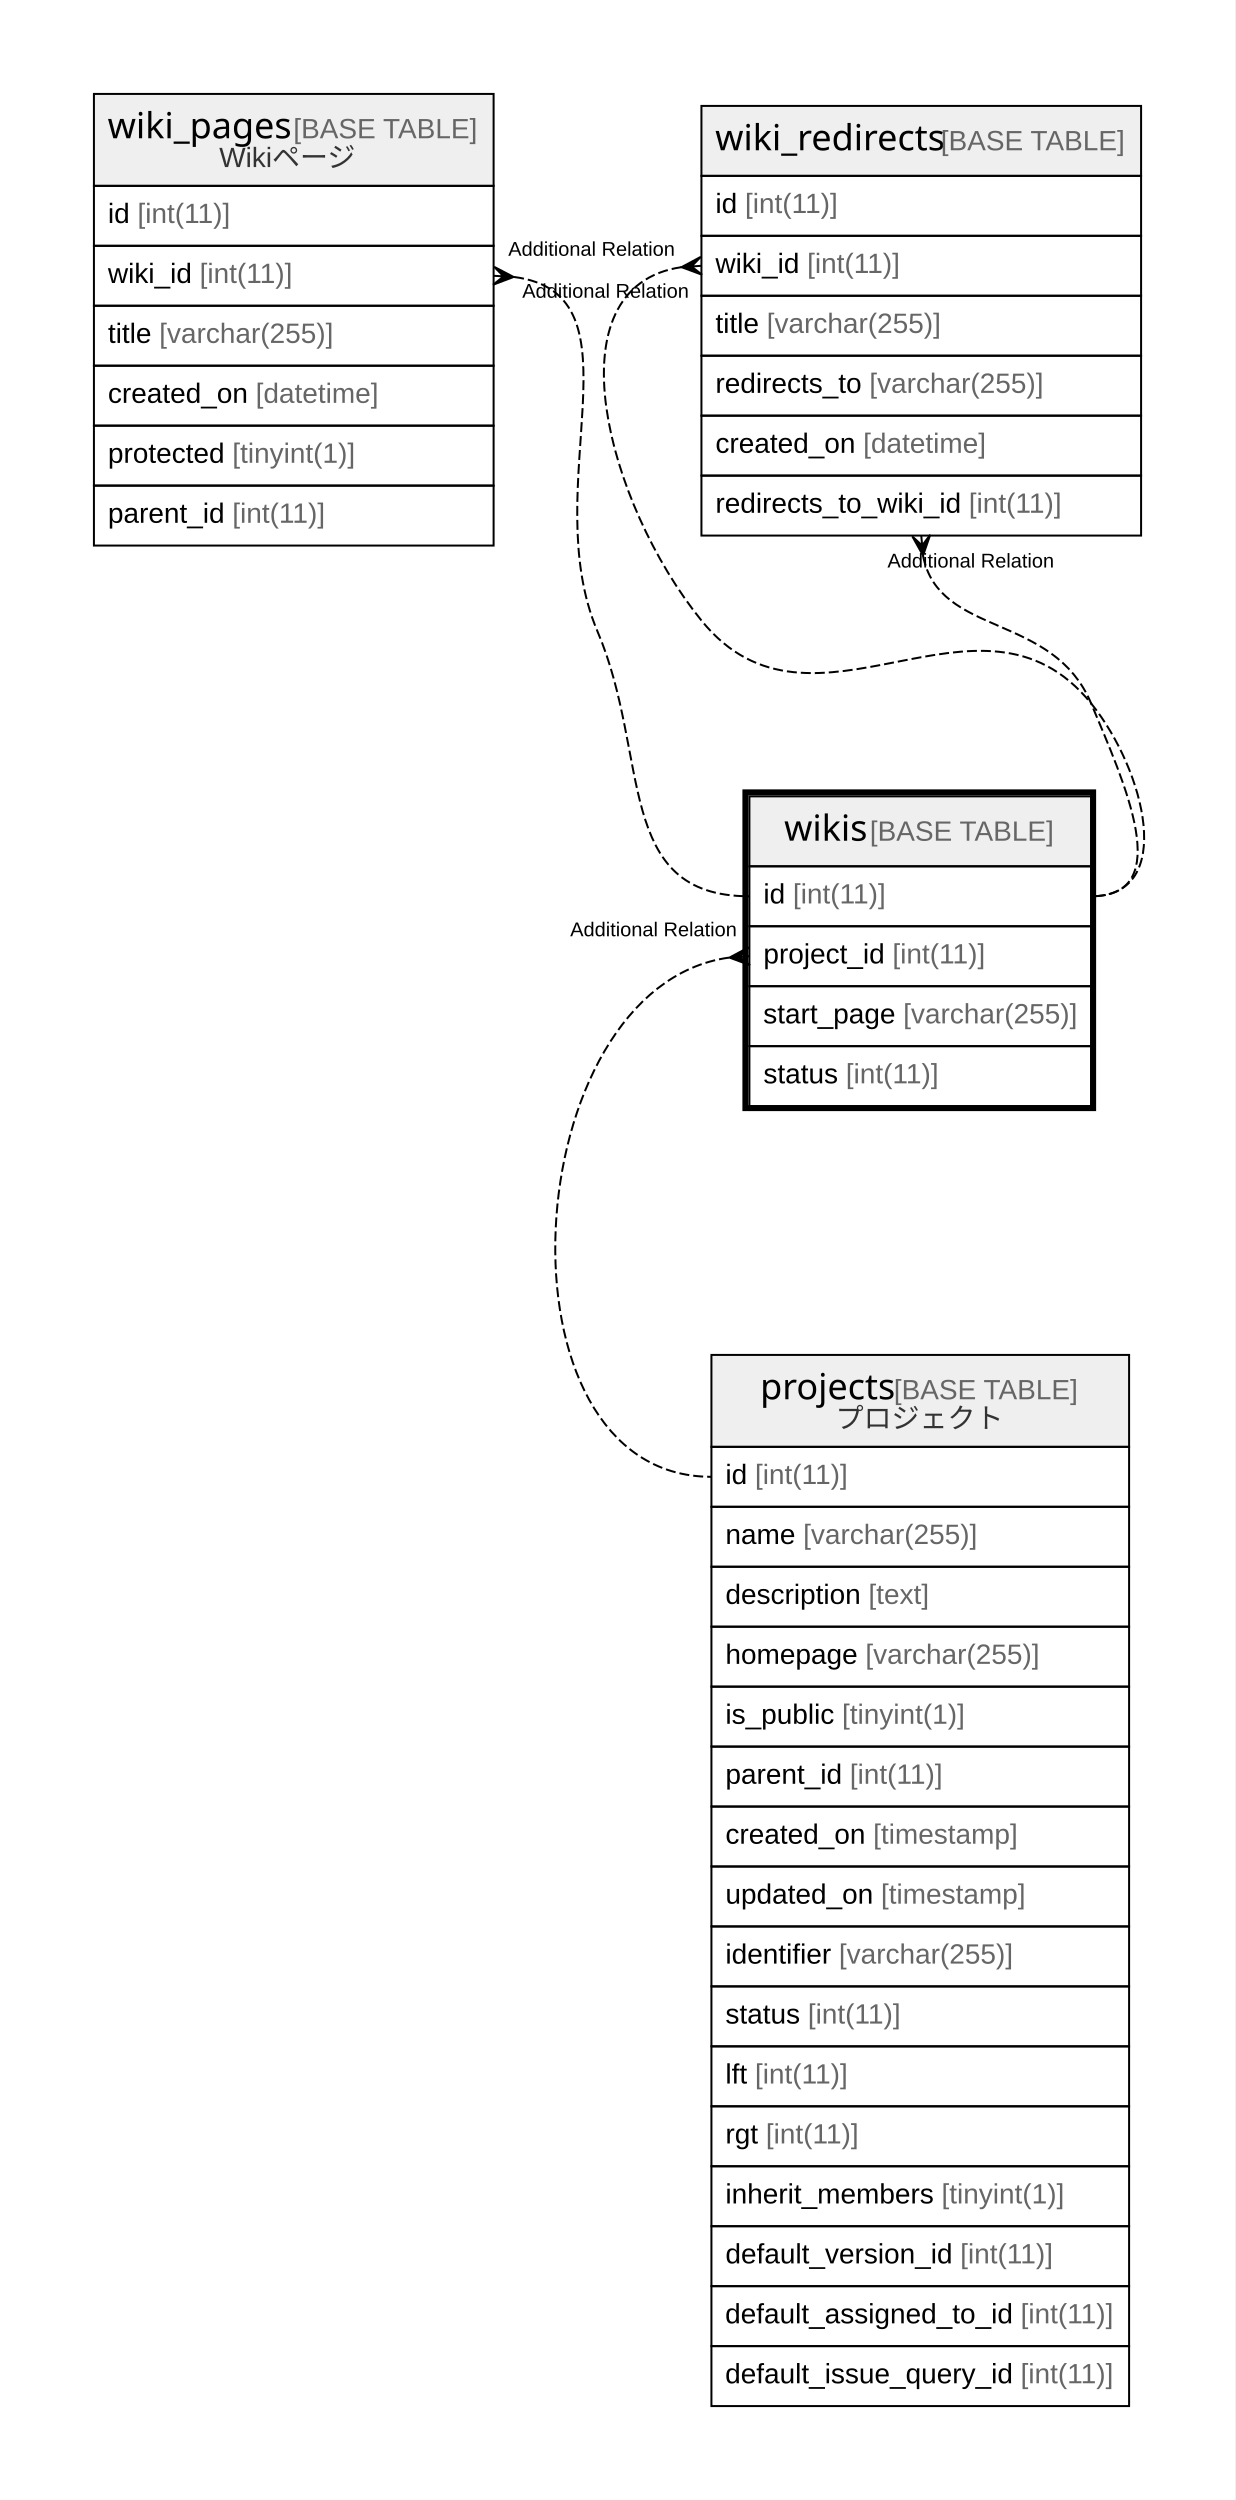
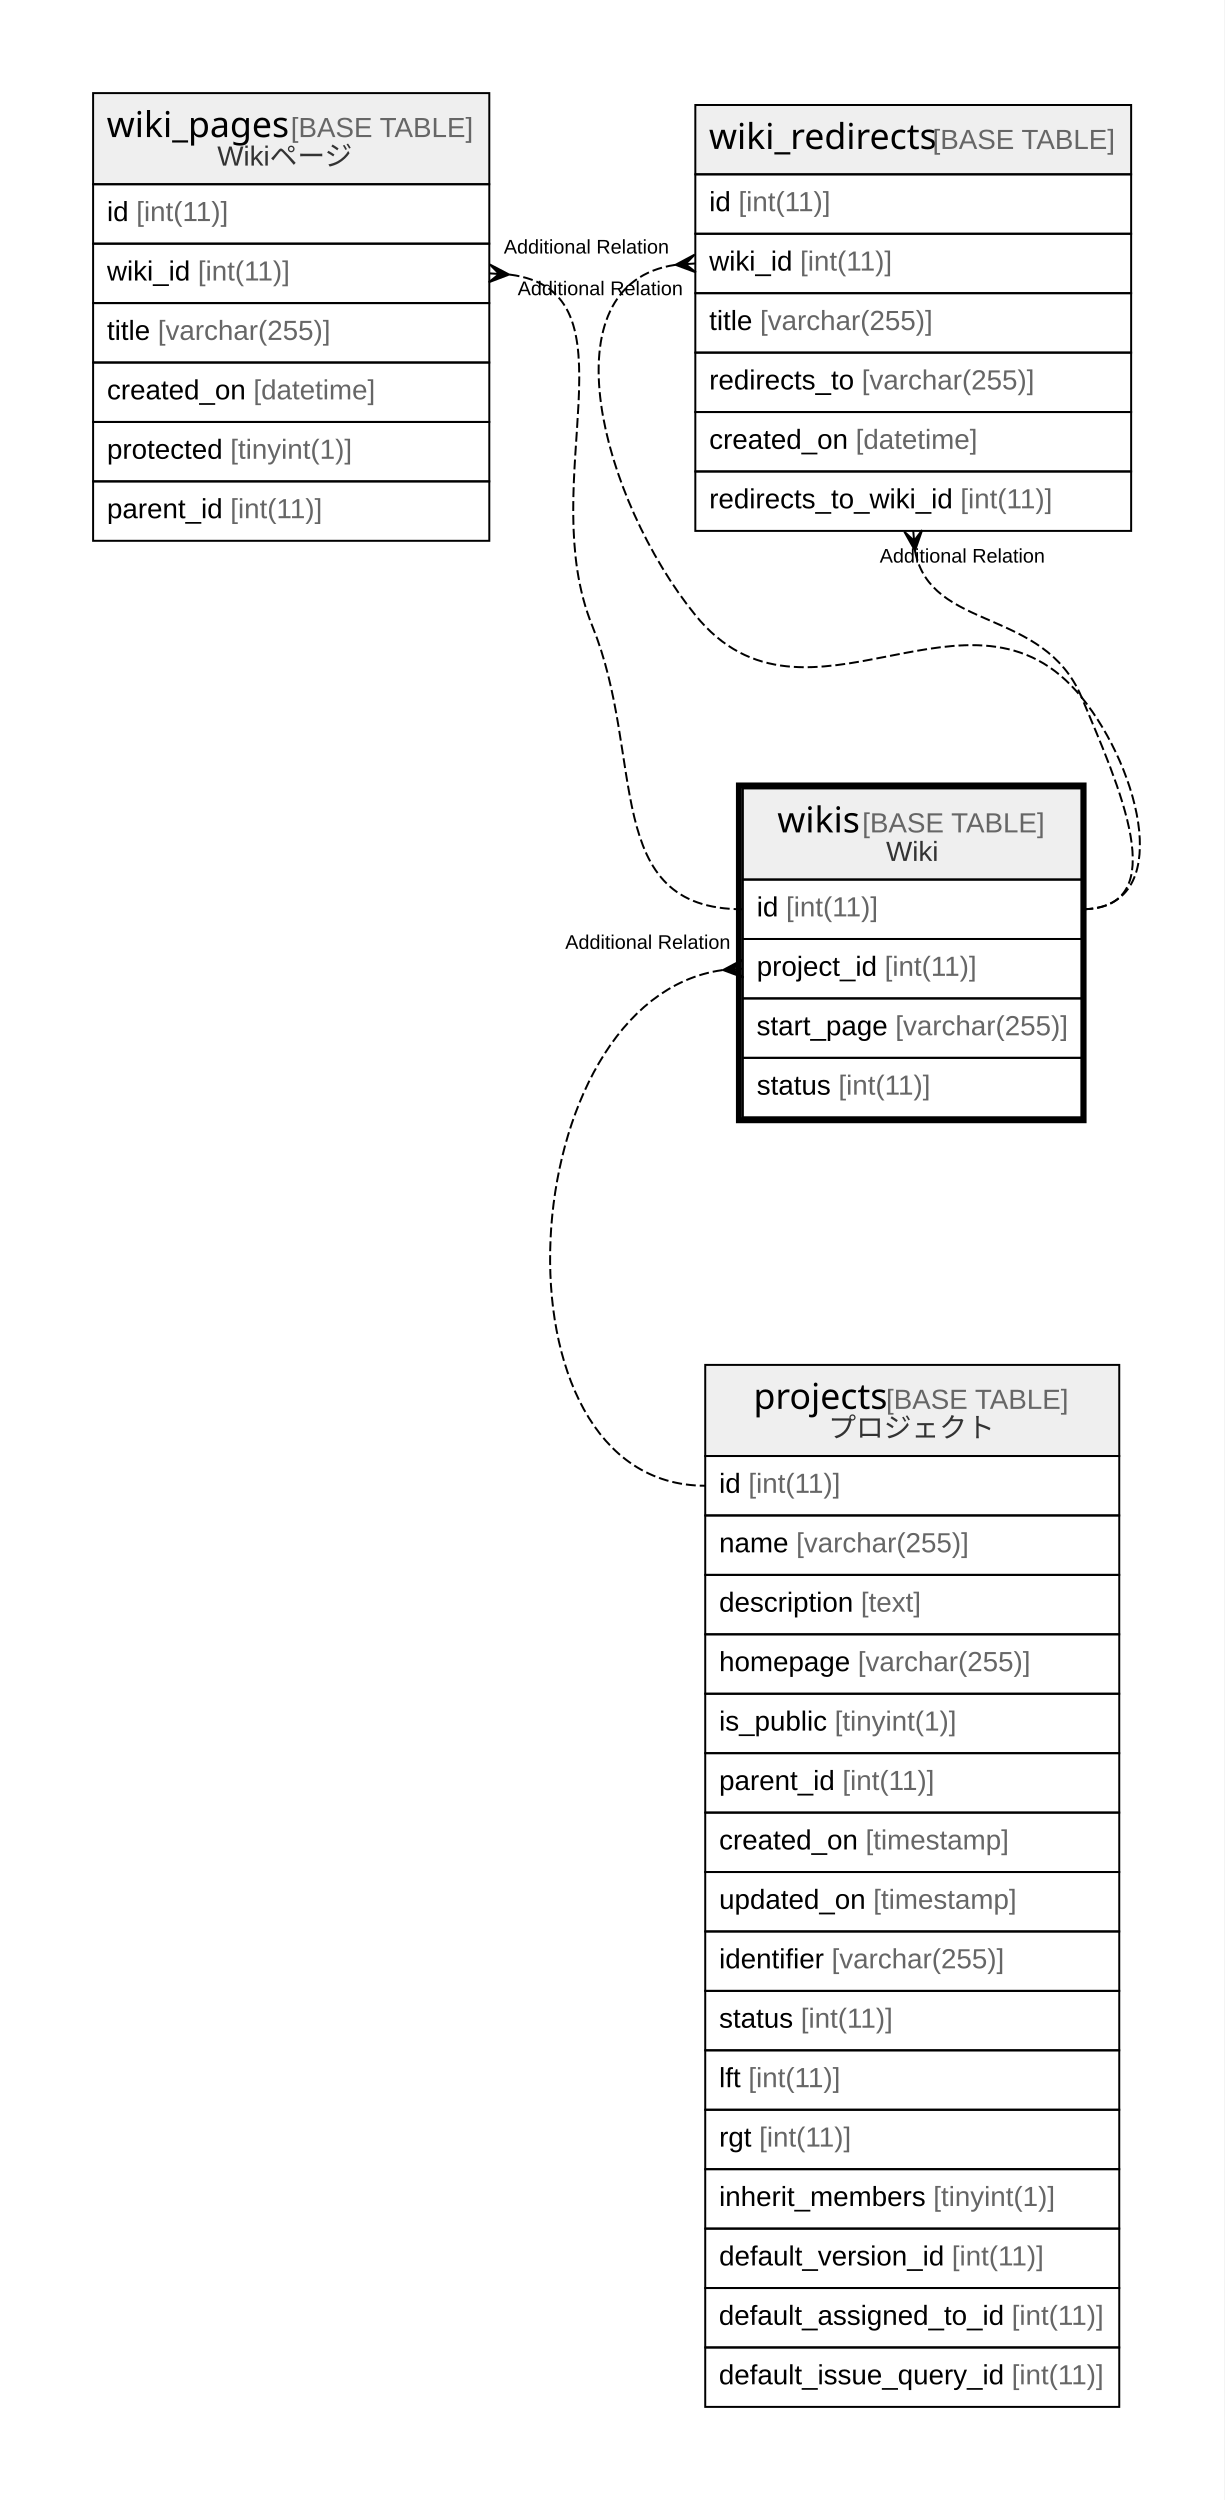
- <svg xmlns="http://www.w3.org/2000/svg" width="618pt" height="1251pt" viewBox="0.00 0.00 618.00 1251.00">
-   <g id="graph0" class="graph" transform="scale(1 1) rotate(0) translate(4 1247)">
-     <polygon fill="#ffffff" stroke="transparent" points="-4,4 -4,-1247 614,-1247 614,4 -4,4" />
+ <svg xmlns="http://www.w3.org/2000/svg" width="618pt" height="1262pt" viewBox="0.00 0.00 618.00 1262.00">
+   <g id="graph0" class="graph" transform="scale(1 1) rotate(0) translate(4 1258)">
+     <polygon fill="#ffffff" stroke="transparent" points="-4,4 -4,-1258 614,-1258 614,4 -4,4" />
    <g id="node1" class="node">
-       <polygon fill="#efefef" stroke="transparent" points="371,-813.5 371,-848.5 542,-848.5 542,-813.5 371,-813.5" />
-       <polygon fill="none" stroke="#000000" points="371,-813.5 371,-848.5 542,-848.5 542,-813.5 371,-813.5" />
-       <text text-anchor="start" x="388.382" y="-826.3" font-family="Arial Bold" font-size="18.00" fill="#000000">wikis</text>
-       <text text-anchor="start" x="427.364" y="-826.3" font-family="Arial" font-size="14.00" fill="#000000"> </text>
-       <text text-anchor="start" x="431.255" y="-826.3" font-family="Arial" font-size="14.00" fill="#666666">[BASE TABLE]</text>
-       <polygon fill="none" stroke="#000000" points="371,-783.5 371,-813.5 542,-813.5 542,-783.5 371,-783.5" />
-       <text text-anchor="start" x="378" y="-794.9" font-family="Arial" font-size="14.00" fill="#000000">id </text>
-       <text text-anchor="start" x="392.78" y="-794.9" font-family="Arial" font-size="14.00" fill="#666666">[int(11)]</text>
-       <polygon fill="none" stroke="#000000" points="371,-753.5 371,-783.5 542,-783.5 542,-753.5 371,-753.5" />
-       <text text-anchor="start" x="378" y="-764.9" font-family="Arial" font-size="14.00" fill="#000000">project_id </text>
-       <text text-anchor="start" x="442.568" y="-764.9" font-family="Arial" font-size="14.00" fill="#666666">[int(11)]</text>
-       <polygon fill="none" stroke="#000000" points="371,-723.5 371,-753.5 542,-753.5 542,-723.5 371,-723.5" />
-       <text text-anchor="start" x="377.926" y="-734.9" font-family="Arial" font-size="14.00" fill="#000000">start_page </text>
-       <text text-anchor="start" x="447.954" y="-734.9" font-family="Arial" font-size="14.00" fill="#666666">[varchar(255)]</text>
-       <polygon fill="none" stroke="#000000" points="371,-693.5 371,-723.5 542,-723.5 542,-693.5 371,-693.5" />
-       <text text-anchor="start" x="378" y="-704.9" font-family="Arial" font-size="14.00" fill="#000000">status </text>
-       <text text-anchor="start" x="419.237" y="-704.9" font-family="Arial" font-size="14.00" fill="#666666">[int(11)]</text>
-       <polygon fill="none" stroke="#000000" stroke-width="3" points="369,-692.5 369,-850.5 543,-850.5 543,-692.5 369,-692.5" />
+       <polygon fill="#efefef" stroke="transparent" points="371,-814 371,-860 542,-860 542,-814 371,-814" />
+       <polygon fill="none" stroke="#000000" points="371,-814 371,-860 542,-860 542,-814 371,-814" />
+       <text text-anchor="start" x="388.382" y="-837.8" font-family="Arial Bold" font-size="18.00" fill="#000000">wikis</text>
+       <text text-anchor="start" x="427.364" y="-837.8" font-family="Arial" font-size="14.00" fill="#000000"> </text>
+       <text text-anchor="start" x="431.255" y="-837.8" font-family="Arial" font-size="14.00" fill="#666666">[BASE TABLE]</text>
+       <text text-anchor="start" x="443.286" y="-823.4" font-family="Arial" font-size="14.00" fill="#333333">Wiki</text>
+       <polygon fill="none" stroke="#000000" points="371,-784 371,-814 542,-814 542,-784 371,-784" />
+       <text text-anchor="start" x="378" y="-795.4" font-family="Arial" font-size="14.00" fill="#000000">id </text>
+       <text text-anchor="start" x="392.78" y="-795.4" font-family="Arial" font-size="14.00" fill="#666666">[int(11)]</text>
+       <polygon fill="none" stroke="#000000" points="371,-754 371,-784 542,-784 542,-754 371,-754" />
+       <text text-anchor="start" x="378" y="-765.4" font-family="Arial" font-size="14.00" fill="#000000">project_id </text>
+       <text text-anchor="start" x="442.568" y="-765.4" font-family="Arial" font-size="14.00" fill="#666666">[int(11)]</text>
+       <polygon fill="none" stroke="#000000" points="371,-724 371,-754 542,-754 542,-724 371,-724" />
+       <text text-anchor="start" x="377.926" y="-735.4" font-family="Arial" font-size="14.00" fill="#000000">start_page </text>
+       <text text-anchor="start" x="447.954" y="-735.4" font-family="Arial" font-size="14.00" fill="#666666">[varchar(255)]</text>
+       <polygon fill="none" stroke="#000000" points="371,-694 371,-724 542,-724 542,-694 371,-694" />
+       <text text-anchor="start" x="378" y="-705.4" font-family="Arial" font-size="14.00" fill="#000000">status </text>
+       <text text-anchor="start" x="419.237" y="-705.4" font-family="Arial" font-size="14.00" fill="#666666">[int(11)]</text>
+       <polygon fill="none" stroke="#000000" stroke-width="3" points="369,-692.5 369,-861.5 543,-861.5 543,-692.5 369,-692.5" />
    </g>
    <g id="node4" class="node">
      <polygon fill="#efefef" stroke="transparent" points="352,-523 352,-569 561,-569 561,-523 352,-523" />
      <polygon fill="none" stroke="#000000" points="352,-523 352,-569 561,-569 561,-523 352,-523" />
      <text text-anchor="start" x="376.37" y="-546.8" font-family="Arial Bold" font-size="18.00" fill="#000000">projects</text>
      <text text-anchor="start" x="439.377" y="-546.8" font-family="Arial" font-size="14.00" fill="#000000"> </text>
      <text text-anchor="start" x="443.267" y="-546.8" font-family="Arial" font-size="14.00" fill="#666666">[BASE TABLE]</text>
      <text text-anchor="start" x="414.127" y="-532.4" font-family="Arial" font-size="14.00" fill="#333333">プロジェクト</text>
      <polygon fill="none" stroke="#000000" points="352,-493 352,-523 561,-523 561,-493 352,-493" />
      <text text-anchor="start" x="359" y="-504.4" font-family="Arial" font-size="14.00" fill="#000000">id </text>
      <text text-anchor="start" x="373.78" y="-504.4" font-family="Arial" font-size="14.00" fill="#666666">[int(11)]</text>
      <polygon fill="none" stroke="#000000" points="352,-463 352,-493 561,-493 561,-463 352,-463" />
      <text text-anchor="start" x="359" y="-474.4" font-family="Arial" font-size="14.00" fill="#000000">name </text>
      <text text-anchor="start" x="397.899" y="-474.4" font-family="Arial" font-size="14.00" fill="#666666">[varchar(255)]</text>
      <polygon fill="none" stroke="#000000" points="352,-433 352,-463 561,-463 561,-433 352,-433" />
      <text text-anchor="start" x="359" y="-444.4" font-family="Arial" font-size="14.00" fill="#000000">description </text>
      <text text-anchor="start" x="430.568" y="-444.4" font-family="Arial" font-size="14.00" fill="#666666">[text]</text>
      <polygon fill="none" stroke="#000000" points="352,-403 352,-433 561,-433 561,-403 352,-403" />
      <text text-anchor="start" x="359" y="-414.4" font-family="Arial" font-size="14.00" fill="#000000">homepage </text>
      <text text-anchor="start" x="429.029" y="-414.4" font-family="Arial" font-size="14.00" fill="#666666">[varchar(255)]</text>
      <polygon fill="none" stroke="#000000" points="352,-373 352,-403 561,-403 561,-373 352,-373" />
      <text text-anchor="start" x="359" y="-384.4" font-family="Arial" font-size="14.00" fill="#000000">is_public </text>
      <text text-anchor="start" x="417.341" y="-384.4" font-family="Arial" font-size="14.00" fill="#666666">[tinyint(1)]</text>
      <polygon fill="none" stroke="#000000" points="352,-343 352,-373 561,-373 561,-343 352,-343" />
      <text text-anchor="start" x="359" y="-354.4" font-family="Arial" font-size="14.00" fill="#000000">parent_id </text>
      <text text-anchor="start" x="421.244" y="-354.4" font-family="Arial" font-size="14.00" fill="#666666">[int(11)]</text>
      <polygon fill="none" stroke="#000000" points="352,-313 352,-343 561,-343 561,-313 352,-313" />
      <text text-anchor="start" x="359" y="-324.4" font-family="Arial" font-size="14.00" fill="#000000">created_on </text>
      <text text-anchor="start" x="432.92" y="-324.4" font-family="Arial" font-size="14.00" fill="#666666">[timestamp]</text>
      <polygon fill="none" stroke="#000000" points="352,-283 352,-313 561,-313 561,-283 352,-283" />
      <text text-anchor="start" x="359" y="-294.4" font-family="Arial" font-size="14.00" fill="#000000">updated_on </text>
      <text text-anchor="start" x="436.825" y="-294.4" font-family="Arial" font-size="14.00" fill="#666666">[timestamp]</text>
      <polygon fill="none" stroke="#000000" points="352,-253 352,-283 561,-283 561,-253 352,-253" />
      <text text-anchor="start" x="359" y="-264.4" font-family="Arial" font-size="14.00" fill="#000000">identifier </text>
      <text text-anchor="start" x="415.783" y="-264.4" font-family="Arial" font-size="14.00" fill="#666666">[varchar(255)]</text>
      <polygon fill="none" stroke="#000000" points="352,-223 352,-253 561,-253 561,-223 352,-223" />
      <text text-anchor="start" x="359" y="-234.4" font-family="Arial" font-size="14.00" fill="#000000">status </text>
      <text text-anchor="start" x="400.237" y="-234.4" font-family="Arial" font-size="14.00" fill="#666666">[int(11)]</text>
      <polygon fill="none" stroke="#000000" points="352,-193 352,-223 561,-223 561,-193 352,-193" />
      <text text-anchor="start" x="359" y="-204.4" font-family="Arial" font-size="14.00" fill="#000000">lft </text>
      <text text-anchor="start" x="373.778" y="-204.4" font-family="Arial" font-size="14.00" fill="#666666">[int(11)]</text>
      <polygon fill="none" stroke="#000000" points="352,-163 352,-193 561,-193 561,-163 352,-163" />
      <text text-anchor="start" x="359" y="-174.4" font-family="Arial" font-size="14.00" fill="#000000">rgt </text>
      <text text-anchor="start" x="379.224" y="-174.4" font-family="Arial" font-size="14.00" fill="#666666">[int(11)]</text>
      <polygon fill="none" stroke="#000000" points="352,-133 352,-163 561,-163 561,-133 352,-133" />
      <text text-anchor="start" x="359" y="-144.4" font-family="Arial" font-size="14.00" fill="#000000">inherit_members </text>
      <text text-anchor="start" x="467.115" y="-144.4" font-family="Arial" font-size="14.00" fill="#666666">[tinyint(1)]</text>
      <polygon fill="none" stroke="#000000" points="352,-103 352,-133 561,-133 561,-103 352,-103" />
      <text text-anchor="start" x="359" y="-114.4" font-family="Arial" font-size="14.00" fill="#000000">default_version_id </text>
      <text text-anchor="start" x="476.478" y="-114.4" font-family="Arial" font-size="14.00" fill="#666666">[int(11)]</text>
      <polygon fill="none" stroke="#000000" points="352,-73 352,-103 561,-103 561,-73 352,-73" />
      <text text-anchor="start" x="358.857" y="-84.4" font-family="Arial" font-size="14.00" fill="#000000">default_assigned_to_id </text>
      <text text-anchor="start" x="506.696" y="-84.4" font-family="Arial" font-size="14.00" fill="#666666">[int(11)]</text>
      <polygon fill="none" stroke="#000000" points="352,-43 352,-73 561,-73 561,-43 352,-43" />
      <text text-anchor="start" x="358.863" y="-54.4" font-family="Arial" font-size="14.00" fill="#000000">default_issue_query_id </text>
      <text text-anchor="start" x="506.689" y="-54.4" font-family="Arial" font-size="14.00" fill="#666666">[int(11)]</text>
    </g>
    <g id="edge4" class="edge">
-       <path fill="none" stroke="#000000" stroke-dasharray="5,2" d="M360.725,-767.798C253.888,-752.966 239.429,-508 352,-508" />
-       <polygon fill="#000000" stroke="#000000" points="361.023,-767.818 370.693,-772.99 366.012,-768.159 371,-768.5 371,-768.5 371,-768.5 366.012,-768.159 371.307,-764.01 361.023,-767.818 361.023,-767.818" />
-       <text text-anchor="start" x="281.325" y="-778.5" font-family="Arial" font-size="10.00" fill="#000000">Additional Relation</text>
+       <path fill="none" stroke="#000000" stroke-dasharray="5,2" d="M360.706,-768.297C253.667,-753.437 239.214,-508 352,-508" />
+       <polygon fill="#000000" stroke="#000000" points="361.023,-768.318 370.693,-773.49 366.012,-768.659 371,-769 371,-769 371,-769 366.012,-768.659 371.307,-764.51 361.023,-768.318 361.023,-768.318" />
+       <text text-anchor="start" x="281.325" y="-779" font-family="Arial" font-size="10.00" fill="#000000">Additional Relation</text>
    </g>
    <g id="node2" class="node">
-       <polygon fill="#efefef" stroke="transparent" points="43,-1154 43,-1200 243,-1200 243,-1154 43,-1154" />
-       <polygon fill="none" stroke="#000000" points="43,-1154 43,-1200 243,-1200 243,-1154 43,-1154" />
-       <text text-anchor="start" x="49.866" y="-1177.8" font-family="Arial Bold" font-size="18.00" fill="#000000">wiki_pages</text>
-       <text text-anchor="start" x="138.88" y="-1177.8" font-family="Arial" font-size="14.00" fill="#000000"> </text>
-       <text text-anchor="start" x="142.77" y="-1177.8" font-family="Arial" font-size="14.00" fill="#666666">[BASE TABLE]</text>
-       <text text-anchor="start" x="105.684" y="-1163.4" font-family="Arial" font-size="14.00" fill="#333333">Wikiページ</text>
-       <polygon fill="none" stroke="#000000" points="43,-1124 43,-1154 243,-1154 243,-1124 43,-1124" />
-       <text text-anchor="start" x="50" y="-1135.4" font-family="Arial" font-size="14.00" fill="#000000">id </text>
-       <text text-anchor="start" x="64.78" y="-1135.4" font-family="Arial" font-size="14.00" fill="#666666">[int(11)]</text>
-       <polygon fill="none" stroke="#000000" points="43,-1094 43,-1124 243,-1124 243,-1094 43,-1094" />
-       <text text-anchor="start" x="50" y="-1105.4" font-family="Arial" font-size="14.00" fill="#000000">wiki_id </text>
-       <text text-anchor="start" x="95.882" y="-1105.4" font-family="Arial" font-size="14.00" fill="#666666">[int(11)]</text>
-       <polygon fill="none" stroke="#000000" points="43,-1064 43,-1094 243,-1094 243,-1064 43,-1064" />
-       <text text-anchor="start" x="50" y="-1075.4" font-family="Arial" font-size="14.00" fill="#000000">title </text>
-       <text text-anchor="start" x="75.668" y="-1075.4" font-family="Arial" font-size="14.00" fill="#666666">[varchar(255)]</text>
-       <polygon fill="none" stroke="#000000" points="43,-1034 43,-1064 243,-1064 243,-1034 43,-1034" />
-       <text text-anchor="start" x="50" y="-1045.4" font-family="Arial" font-size="14.00" fill="#000000">created_on </text>
-       <text text-anchor="start" x="123.92" y="-1045.4" font-family="Arial" font-size="14.00" fill="#666666">[datetime]</text>
-       <polygon fill="none" stroke="#000000" points="43,-1004 43,-1034 243,-1034 243,-1004 43,-1004" />
-       <text text-anchor="start" x="50" y="-1015.4" font-family="Arial" font-size="14.00" fill="#000000">protected </text>
-       <text text-anchor="start" x="112.245" y="-1015.4" font-family="Arial" font-size="14.00" fill="#666666">[tinyint(1)]</text>
-       <polygon fill="none" stroke="#000000" points="43,-974 43,-1004 243,-1004 243,-974 43,-974" />
-       <text text-anchor="start" x="50" y="-985.4" font-family="Arial" font-size="14.00" fill="#000000">parent_id </text>
-       <text text-anchor="start" x="112.244" y="-985.4" font-family="Arial" font-size="14.00" fill="#666666">[int(11)]</text>
+       <polygon fill="#efefef" stroke="transparent" points="43,-1165 43,-1211 243,-1211 243,-1165 43,-1165" />
+       <polygon fill="none" stroke="#000000" points="43,-1165 43,-1211 243,-1211 243,-1165 43,-1165" />
+       <text text-anchor="start" x="49.866" y="-1188.8" font-family="Arial Bold" font-size="18.00" fill="#000000">wiki_pages</text>
+       <text text-anchor="start" x="138.88" y="-1188.8" font-family="Arial" font-size="14.00" fill="#000000"> </text>
+       <text text-anchor="start" x="142.77" y="-1188.8" font-family="Arial" font-size="14.00" fill="#666666">[BASE TABLE]</text>
+       <text text-anchor="start" x="105.684" y="-1174.4" font-family="Arial" font-size="14.00" fill="#333333">Wikiページ</text>
+       <polygon fill="none" stroke="#000000" points="43,-1135 43,-1165 243,-1165 243,-1135 43,-1135" />
+       <text text-anchor="start" x="50" y="-1146.4" font-family="Arial" font-size="14.00" fill="#000000">id </text>
+       <text text-anchor="start" x="64.78" y="-1146.4" font-family="Arial" font-size="14.00" fill="#666666">[int(11)]</text>
+       <polygon fill="none" stroke="#000000" points="43,-1105 43,-1135 243,-1135 243,-1105 43,-1105" />
+       <text text-anchor="start" x="50" y="-1116.4" font-family="Arial" font-size="14.00" fill="#000000">wiki_id </text>
+       <text text-anchor="start" x="95.882" y="-1116.4" font-family="Arial" font-size="14.00" fill="#666666">[int(11)]</text>
+       <polygon fill="none" stroke="#000000" points="43,-1075 43,-1105 243,-1105 243,-1075 43,-1075" />
+       <text text-anchor="start" x="50" y="-1086.4" font-family="Arial" font-size="14.00" fill="#000000">title </text>
+       <text text-anchor="start" x="75.668" y="-1086.4" font-family="Arial" font-size="14.00" fill="#666666">[varchar(255)]</text>
+       <polygon fill="none" stroke="#000000" points="43,-1045 43,-1075 243,-1075 243,-1045 43,-1045" />
+       <text text-anchor="start" x="50" y="-1056.4" font-family="Arial" font-size="14.00" fill="#000000">created_on </text>
+       <text text-anchor="start" x="123.92" y="-1056.4" font-family="Arial" font-size="14.00" fill="#666666">[datetime]</text>
+       <polygon fill="none" stroke="#000000" points="43,-1015 43,-1045 243,-1045 243,-1015 43,-1015" />
+       <text text-anchor="start" x="50" y="-1026.4" font-family="Arial" font-size="14.00" fill="#000000">protected </text>
+       <text text-anchor="start" x="112.245" y="-1026.4" font-family="Arial" font-size="14.00" fill="#666666">[tinyint(1)]</text>
+       <polygon fill="none" stroke="#000000" points="43,-985 43,-1015 243,-1015 243,-985 43,-985" />
+       <text text-anchor="start" x="50" y="-996.4" font-family="Arial" font-size="14.00" fill="#000000">parent_id </text>
+       <text text-anchor="start" x="112.244" y="-996.4" font-family="Arial" font-size="14.00" fill="#666666">[int(11)]</text>
    </g>
    <g id="edge1" class="edge">
-       <path fill="none" stroke="#000000" stroke-dasharray="5,2" d="M253.25,-1108.393C319.976,-1099.874 264.166,-1003.425 295,-931 321.593,-868.537 303.112,-798.5 371,-798.5" />
-       <polygon fill="#000000" stroke="#000000" points="252.982,-1108.409 242.734,-1104.508 247.991,-1108.704 243,-1109 243,-1109 243,-1109 247.991,-1108.704 243.266,-1113.492 252.982,-1108.409 252.982,-1108.409" />
-       <text text-anchor="start" x="250.325" y="-1119" font-family="Arial" font-size="10.00" fill="#000000">Additional Relation</text>
+       <path fill="none" stroke="#000000" stroke-dasharray="5,2" d="M253.257,-1119.396C320.081,-1110.918 265.338,-1014.913 295,-942 322.122,-875.332 299.026,-799 371,-799" />
+       <polygon fill="#000000" stroke="#000000" points="252.983,-1119.412 242.736,-1115.508 247.991,-1119.706 243,-1120 243,-1120 243,-1120 247.991,-1119.706 243.264,-1124.492 252.983,-1119.412 252.983,-1119.412" />
+       <text text-anchor="start" x="250.325" y="-1130" font-family="Arial" font-size="10.00" fill="#000000">Additional Relation</text>
    </g>
    <g id="node3" class="node">
-       <polygon fill="#efefef" stroke="transparent" points="347,-1159 347,-1194 567,-1194 567,-1159 347,-1159" />
-       <polygon fill="none" stroke="#000000" points="347,-1159 347,-1194 567,-1194 567,-1159 347,-1159" />
-       <text text-anchor="start" x="353.879" y="-1171.8" font-family="Arial Bold" font-size="18.00" fill="#000000">wiki_redirects</text>
-       <text text-anchor="start" x="462.867" y="-1171.8" font-family="Arial" font-size="14.00" fill="#000000"> </text>
-       <text text-anchor="start" x="466.758" y="-1171.8" font-family="Arial" font-size="14.00" fill="#666666">[BASE TABLE]</text>
-       <polygon fill="none" stroke="#000000" points="347,-1129 347,-1159 567,-1159 567,-1129 347,-1129" />
-       <text text-anchor="start" x="354" y="-1140.4" font-family="Arial" font-size="14.00" fill="#000000">id </text>
-       <text text-anchor="start" x="368.78" y="-1140.4" font-family="Arial" font-size="14.00" fill="#666666">[int(11)]</text>
-       <polygon fill="none" stroke="#000000" points="347,-1099 347,-1129 567,-1129 567,-1099 347,-1099" />
-       <text text-anchor="start" x="354" y="-1110.4" font-family="Arial" font-size="14.00" fill="#000000">wiki_id </text>
-       <text text-anchor="start" x="399.882" y="-1110.4" font-family="Arial" font-size="14.00" fill="#666666">[int(11)]</text>
-       <polygon fill="none" stroke="#000000" points="347,-1069 347,-1099 567,-1099 567,-1069 347,-1069" />
-       <text text-anchor="start" x="354" y="-1080.4" font-family="Arial" font-size="14.00" fill="#000000">title </text>
-       <text text-anchor="start" x="379.668" y="-1080.4" font-family="Arial" font-size="14.00" fill="#666666">[varchar(255)]</text>
-       <polygon fill="none" stroke="#000000" points="347,-1039 347,-1069 567,-1069 567,-1039 347,-1039" />
-       <text text-anchor="start" x="354" y="-1050.4" font-family="Arial" font-size="14.00" fill="#000000">redirects_to </text>
-       <text text-anchor="start" x="431.013" y="-1050.4" font-family="Arial" font-size="14.00" fill="#666666">[varchar(255)]</text>
-       <polygon fill="none" stroke="#000000" points="347,-1009 347,-1039 567,-1039 567,-1009 347,-1009" />
-       <text text-anchor="start" x="354" y="-1020.4" font-family="Arial" font-size="14.00" fill="#000000">created_on </text>
-       <text text-anchor="start" x="427.92" y="-1020.4" font-family="Arial" font-size="14.00" fill="#666666">[datetime]</text>
-       <polygon fill="none" stroke="#000000" points="347,-979 347,-1009 567,-1009 567,-979 347,-979" />
-       <text text-anchor="start" x="354" y="-990.4" font-family="Arial" font-size="14.00" fill="#000000">redirects_to_wiki_id </text>
-       <text text-anchor="start" x="480.787" y="-990.4" font-family="Arial" font-size="14.00" fill="#666666">[int(11)]</text>
+       <polygon fill="#efefef" stroke="transparent" points="347,-1170 347,-1205 567,-1205 567,-1170 347,-1170" />
+       <polygon fill="none" stroke="#000000" points="347,-1170 347,-1205 567,-1205 567,-1170 347,-1170" />
+       <text text-anchor="start" x="353.879" y="-1182.8" font-family="Arial Bold" font-size="18.00" fill="#000000">wiki_redirects</text>
+       <text text-anchor="start" x="462.867" y="-1182.8" font-family="Arial" font-size="14.00" fill="#000000"> </text>
+       <text text-anchor="start" x="466.758" y="-1182.8" font-family="Arial" font-size="14.00" fill="#666666">[BASE TABLE]</text>
+       <polygon fill="none" stroke="#000000" points="347,-1140 347,-1170 567,-1170 567,-1140 347,-1140" />
+       <text text-anchor="start" x="354" y="-1151.4" font-family="Arial" font-size="14.00" fill="#000000">id </text>
+       <text text-anchor="start" x="368.78" y="-1151.4" font-family="Arial" font-size="14.00" fill="#666666">[int(11)]</text>
+       <polygon fill="none" stroke="#000000" points="347,-1110 347,-1140 567,-1140 567,-1110 347,-1110" />
+       <text text-anchor="start" x="354" y="-1121.4" font-family="Arial" font-size="14.00" fill="#000000">wiki_id </text>
+       <text text-anchor="start" x="399.882" y="-1121.4" font-family="Arial" font-size="14.00" fill="#666666">[int(11)]</text>
+       <polygon fill="none" stroke="#000000" points="347,-1080 347,-1110 567,-1110 567,-1080 347,-1080" />
+       <text text-anchor="start" x="354" y="-1091.4" font-family="Arial" font-size="14.00" fill="#000000">title </text>
+       <text text-anchor="start" x="379.668" y="-1091.4" font-family="Arial" font-size="14.00" fill="#666666">[varchar(255)]</text>
+       <polygon fill="none" stroke="#000000" points="347,-1050 347,-1080 567,-1080 567,-1050 347,-1050" />
+       <text text-anchor="start" x="354" y="-1061.4" font-family="Arial" font-size="14.00" fill="#000000">redirects_to </text>
+       <text text-anchor="start" x="431.013" y="-1061.4" font-family="Arial" font-size="14.00" fill="#666666">[varchar(255)]</text>
+       <polygon fill="none" stroke="#000000" points="347,-1020 347,-1050 567,-1050 567,-1020 347,-1020" />
+       <text text-anchor="start" x="354" y="-1031.4" font-family="Arial" font-size="14.00" fill="#000000">created_on </text>
+       <text text-anchor="start" x="427.92" y="-1031.4" font-family="Arial" font-size="14.00" fill="#666666">[datetime]</text>
+       <polygon fill="none" stroke="#000000" points="347,-990 347,-1020 567,-1020 567,-990 347,-990" />
+       <text text-anchor="start" x="354" y="-1001.4" font-family="Arial" font-size="14.00" fill="#000000">redirects_to_wiki_id </text>
+       <text text-anchor="start" x="480.787" y="-1001.4" font-family="Arial" font-size="14.00" fill="#666666">[int(11)]</text>
    </g>
    <g id="edge2" class="edge">
-       <path fill="none" stroke="#000000" stroke-dasharray="5,2" d="M337.015,-1113.312C270.78,-1103.672 299.591,-995.06 347,-936.5 402.754,-867.632 486.246,-963.868 542,-895 568.987,-861.666 584.889,-798.5 542,-798.5" />
-       <polygon fill="#000000" stroke="#000000" points="337.024,-1113.313 346.691,-1118.489 342.012,-1113.656 347,-1114 347,-1114 347,-1114 342.012,-1113.656 347.309,-1109.511 337.024,-1113.313 337.024,-1113.313" />
-       <text text-anchor="start" x="257.325" y="-1098" font-family="Arial" font-size="10.00" fill="#000000">Additional Relation</text>
+       <path fill="none" stroke="#000000" stroke-dasharray="5,2" d="M337.015,-1124.312C270.78,-1114.672 299.591,-1006.06 347,-947.5 402.754,-878.632 486.246,-974.868 542,-906 571.923,-869.039 589.556,-799 542,-799" />
+       <polygon fill="#000000" stroke="#000000" points="337.024,-1124.313 346.691,-1129.489 342.012,-1124.656 347,-1125 347,-1125 347,-1125 342.012,-1124.656 347.309,-1120.511 337.024,-1124.313 337.024,-1124.313" />
+       <text text-anchor="start" x="257.325" y="-1109" font-family="Arial" font-size="10.00" fill="#000000">Additional Relation</text>
    </g>
    <g id="edge3" class="edge">
-       <path fill="none" stroke="#000000" stroke-dasharray="5,2" d="M457.919,-968.805C465.857,-928.104 522.969,-940.563 542,-895 558.53,-855.425 584.889,-798.5 542,-798.5" />
-       <polygon fill="#000000" stroke="#000000" points="457.898,-969.04 452.518,-978.596 457.449,-974.02 457,-979 457,-979 457,-979 457.449,-974.02 461.482,-979.404 457.898,-969.04 457.898,-969.04" />
-       <text text-anchor="start" x="440.075" y="-963" font-family="Arial" font-size="10.00" fill="#000000">Additional Relation</text>
+       <path fill="none" stroke="#000000" stroke-dasharray="5,2" d="M457.919,-979.805C465.857,-939.104 522.969,-951.563 542,-906 560.329,-862.118 589.556,-799 542,-799" />
+       <polygon fill="#000000" stroke="#000000" points="457.898,-980.04 452.518,-989.596 457.449,-985.02 457,-990 457,-990 457,-990 457.449,-985.02 461.482,-990.404 457.898,-980.04 457.898,-980.04" />
+       <text text-anchor="start" x="440.075" y="-974" font-family="Arial" font-size="10.00" fill="#000000">Additional Relation</text>
    </g>
  </g>
</svg>
